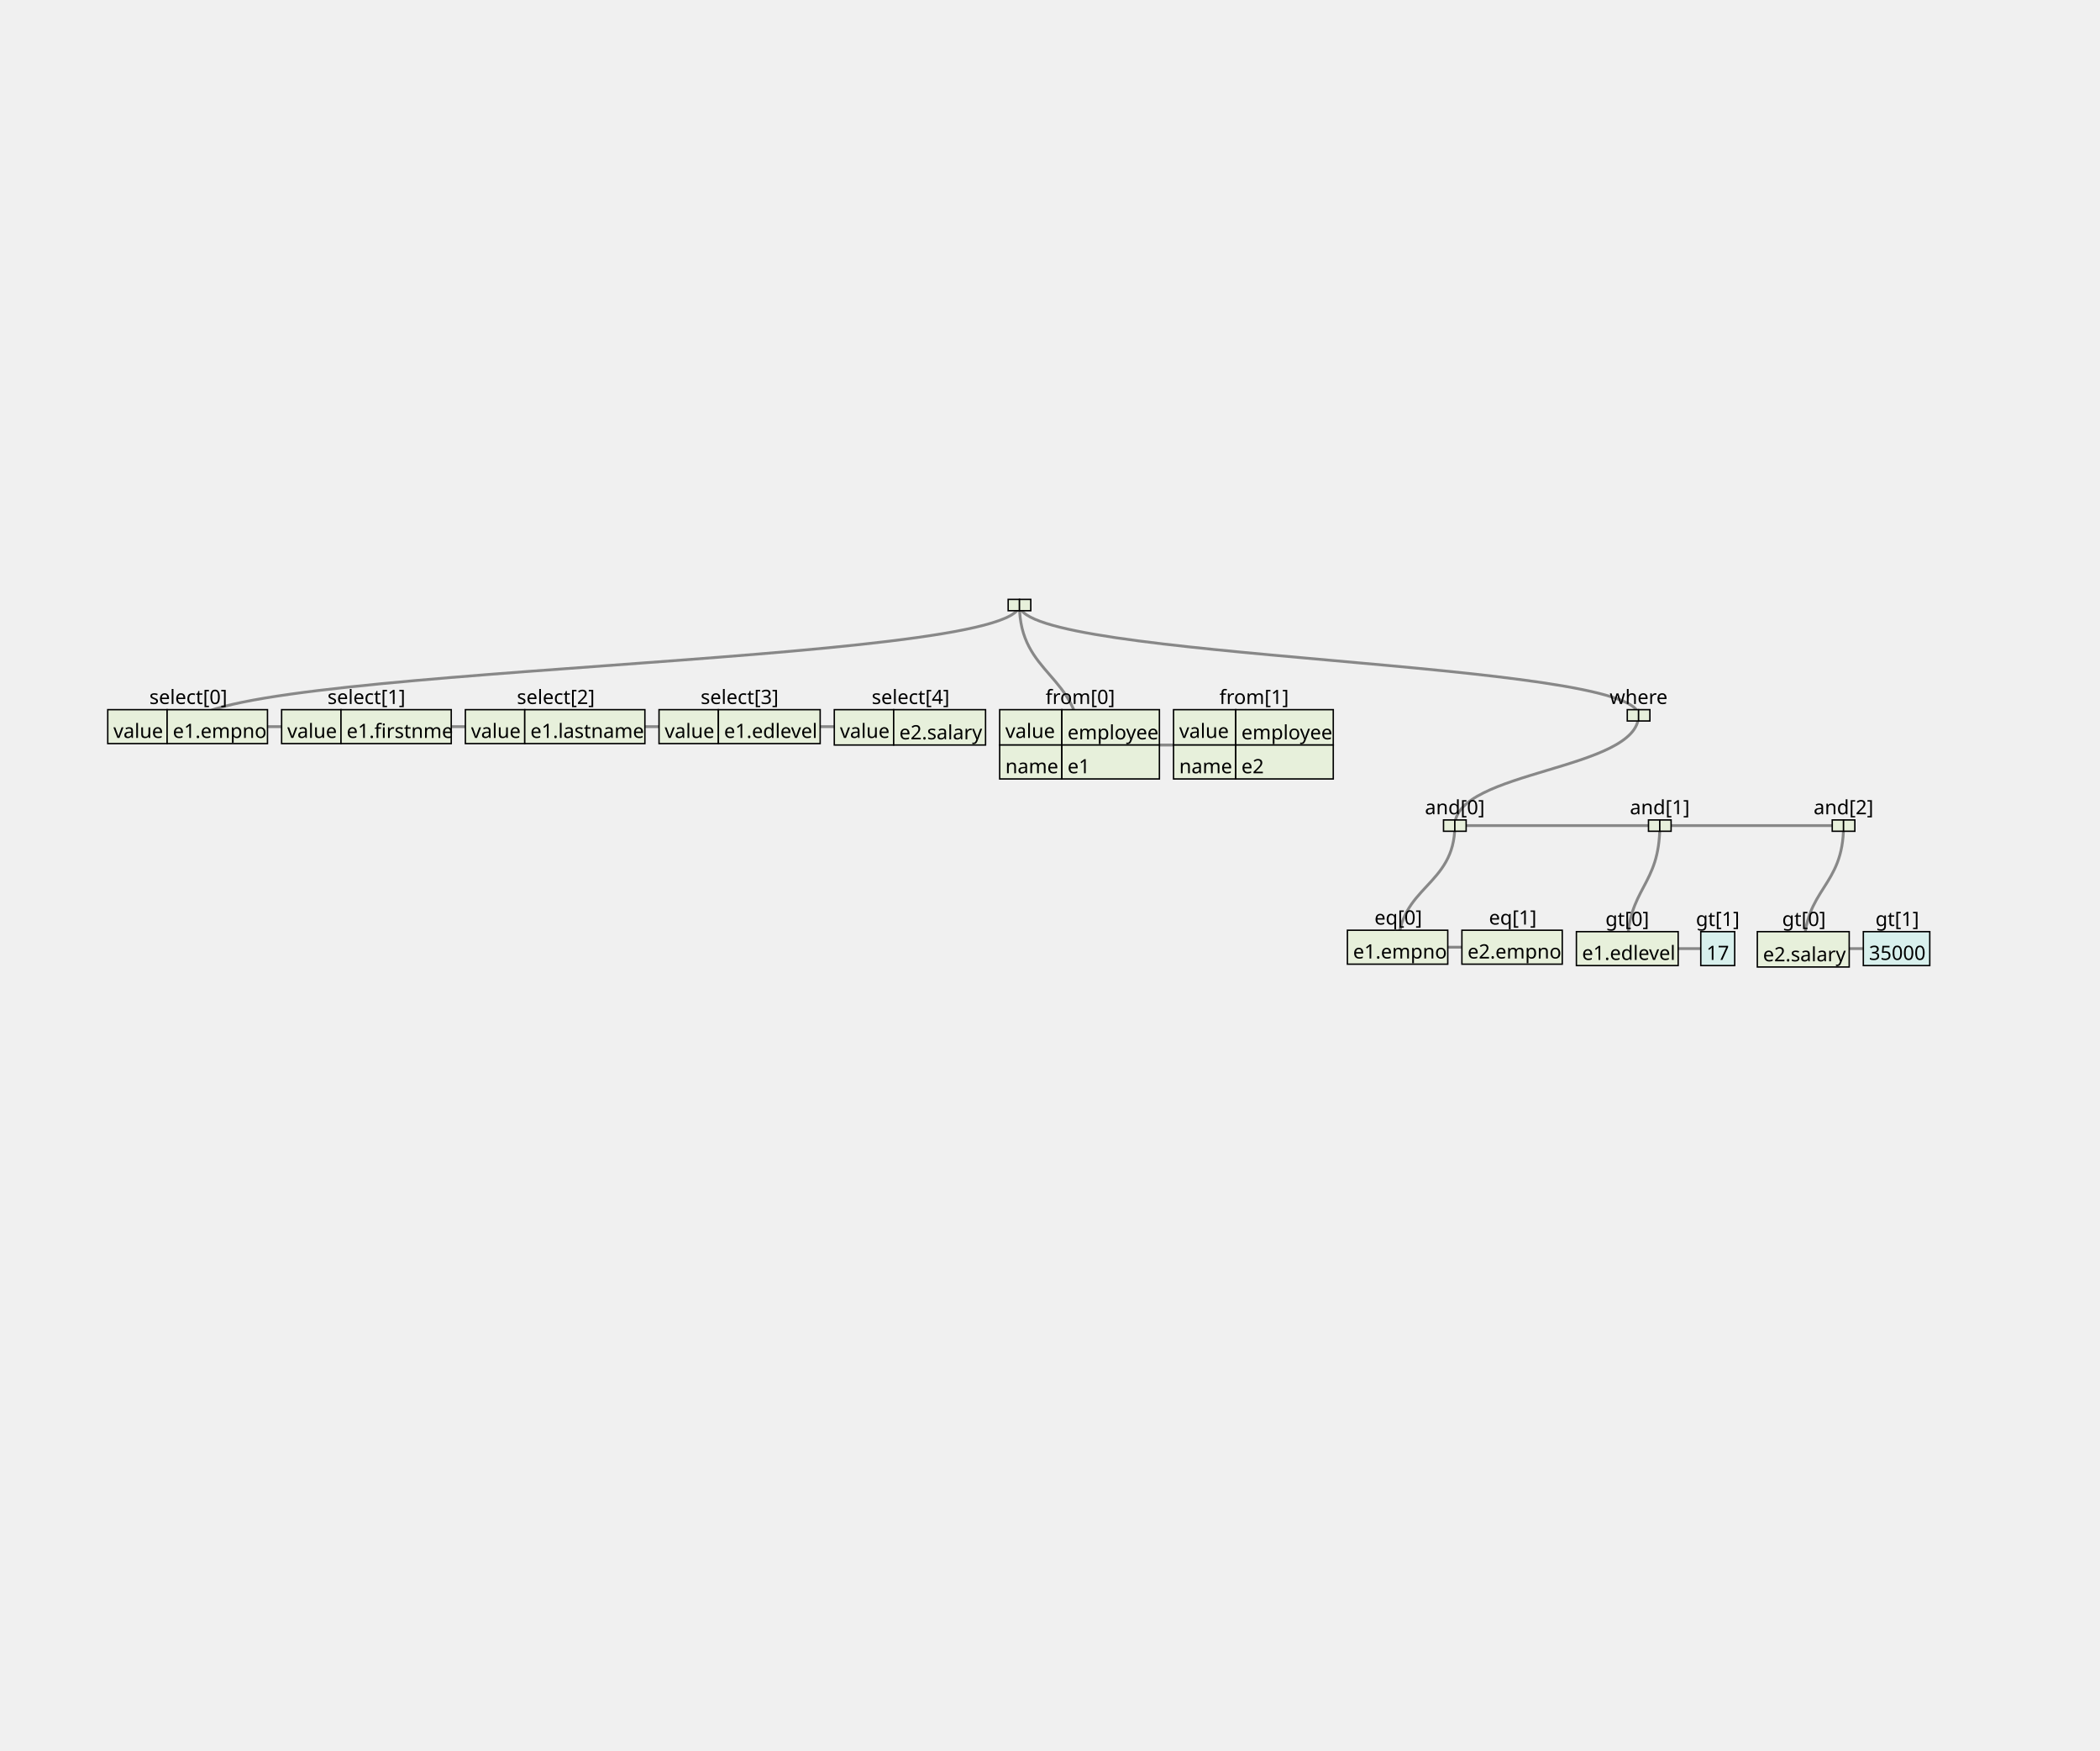
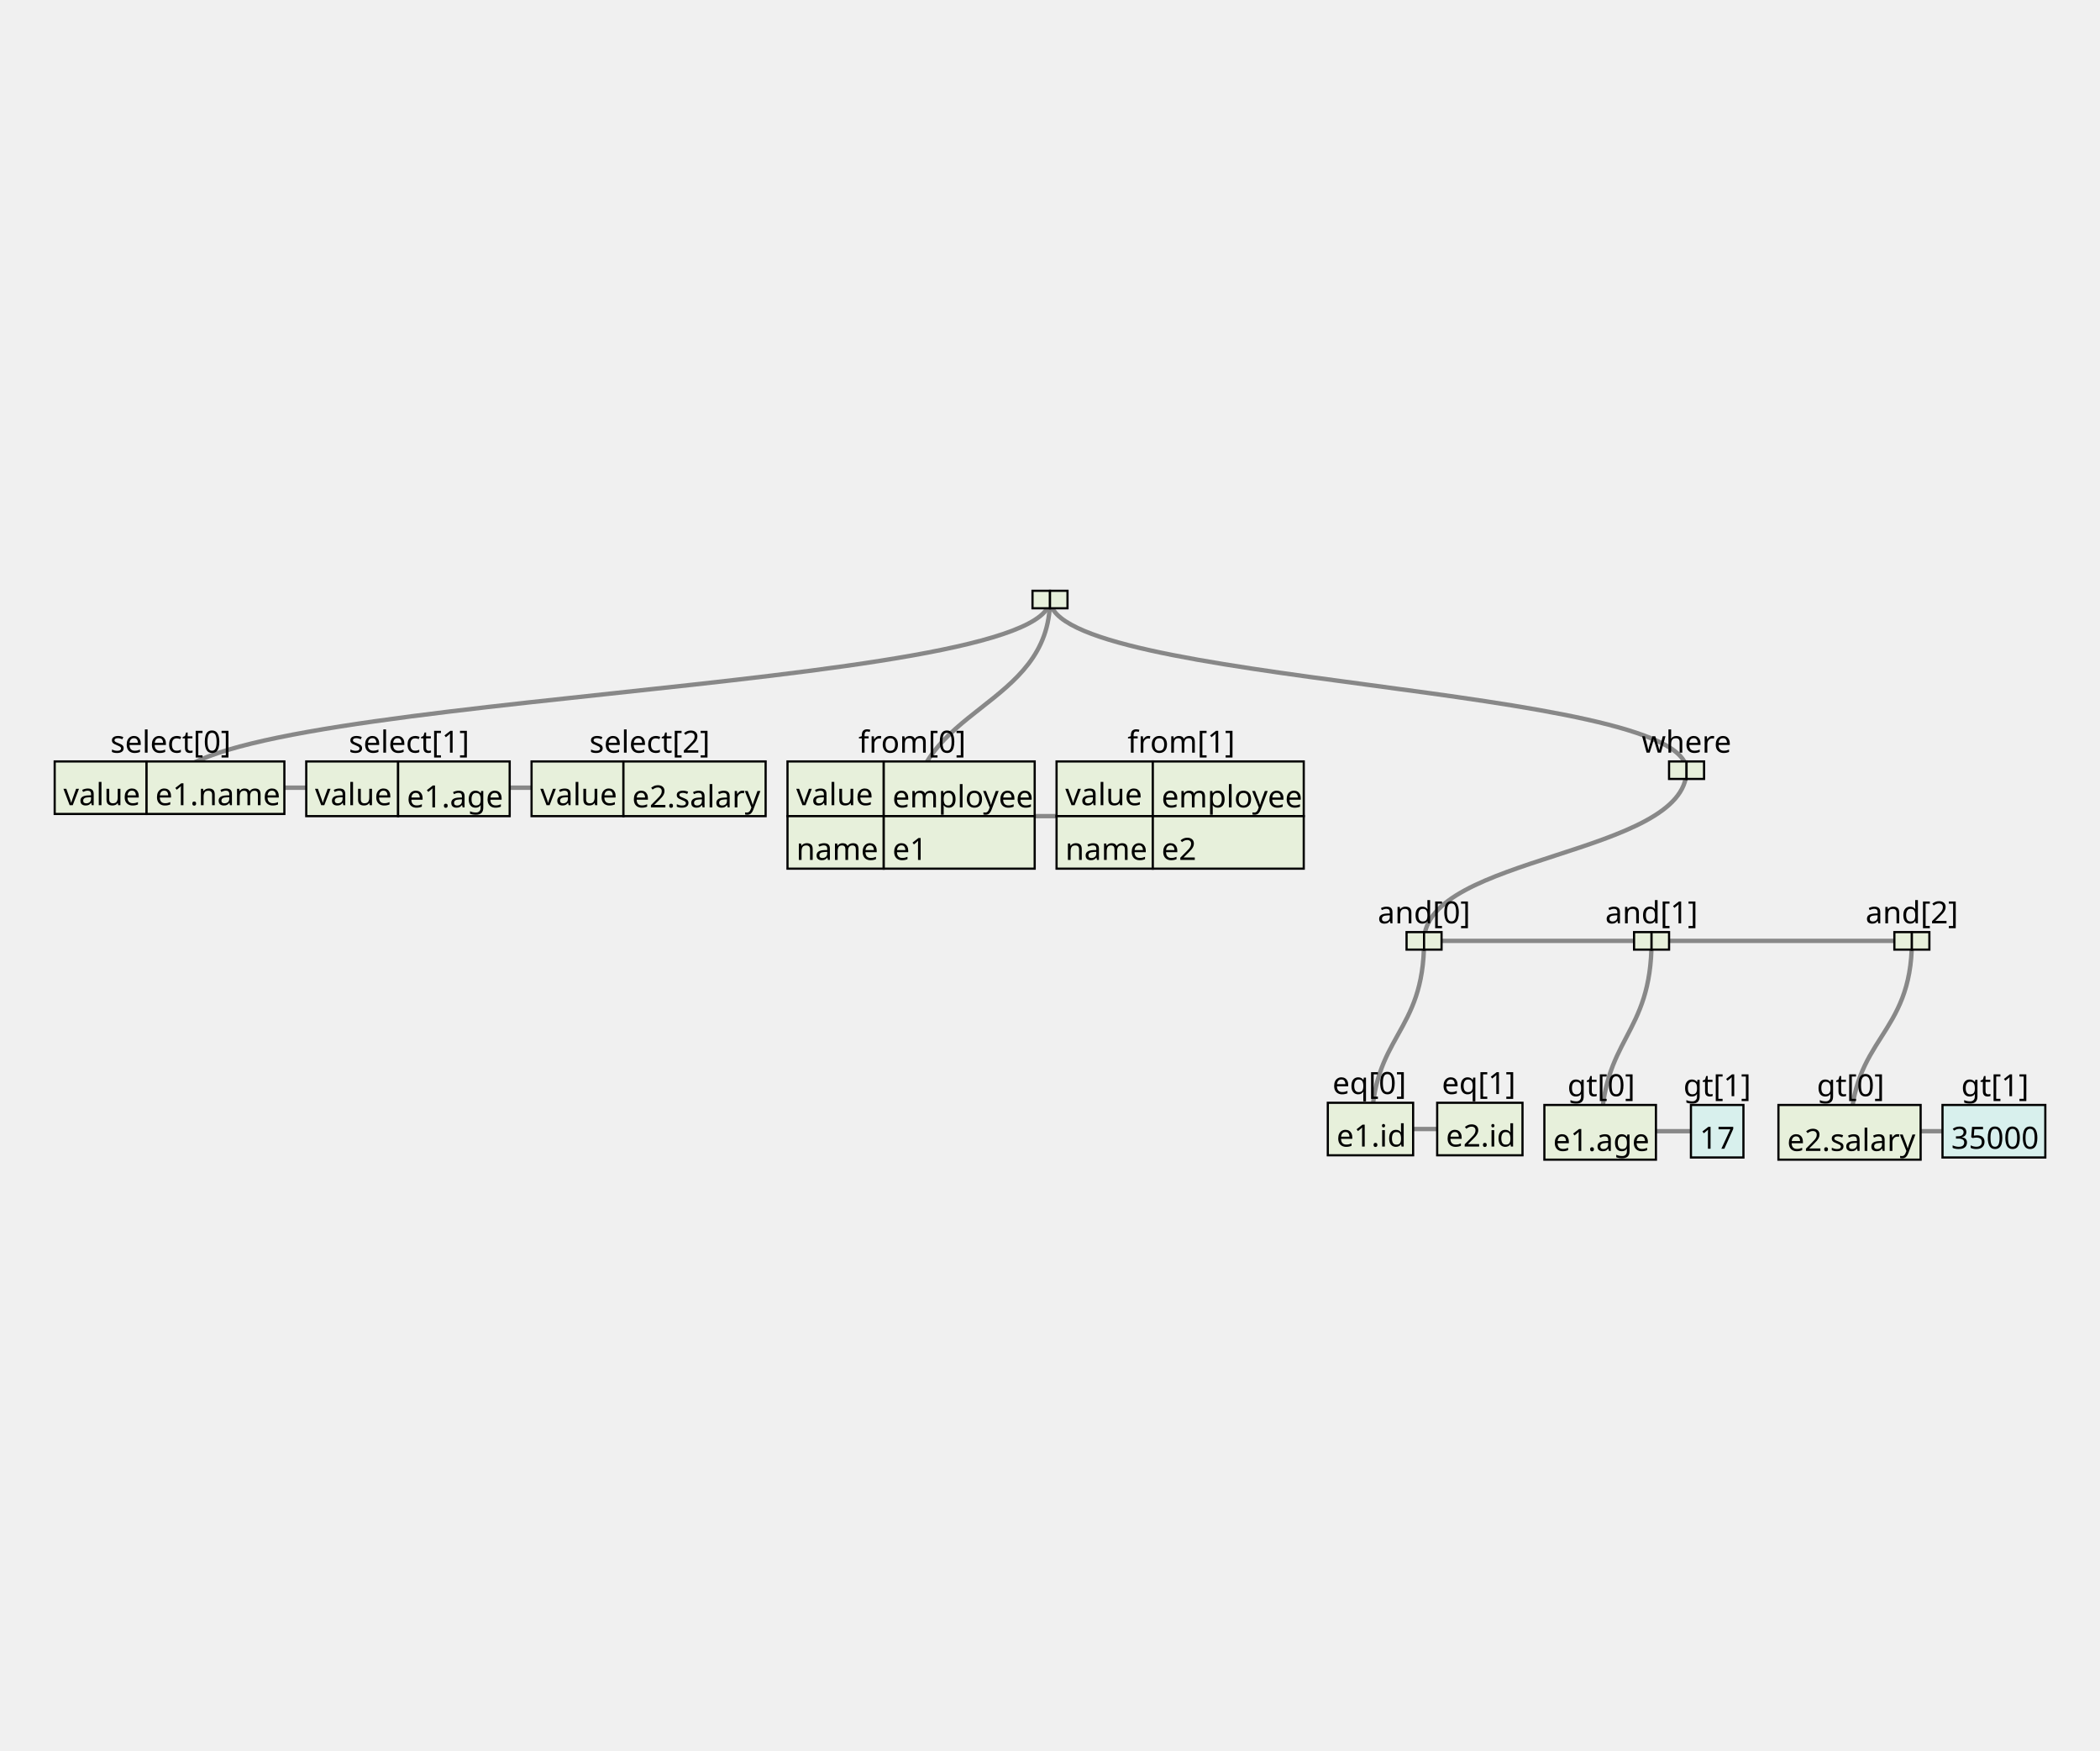
<svg xmlns="http://www.w3.org/2000/svg" class="vtree" width="960" height="800">
  <style>
.vtree-node text { font: 14px sans-serif; }
.vtree-link { fill: none; stroke: #888; stroke-width: 2px; }
.vtree-table { stroke-width: 2px; stroke: steelblue; }
path.vtree-table { fill: white; }
g.vtree-node rect { fill: white; stroke: black; stroke-width: 1px; }
g.vtree-node rect.number-text { fill: #d8f0ed; }
g.vtree-node rect.string-text { fill: #e7f0db; }
g.vtree-node rect.boolean-text { fill: #e1d8f0; }
g.vtree-node rect.null-text { fill: #888; }
</style>
-   <g class="vtree-root" transform="translate(155.8792,99.46763)scale(0.6461764)">
+   <g class="vtree-root">
    <g class="vtree-node" transform="translate(480,270)">
      <g class="vtree-node" transform="translate(-8,0)">
-         <path class="vtree-link" d="M8,4C8,43 446,43 446,82" />
-         <path class="vtree-link" d="M8,4C8,53.5 51,53.5 51,103" />
-         <path class="vtree-link" d="M8,4C8,47 -580,47 -580,90" />
-         <g class="vtree-node" transform="translate(-326,58)">
-           <path class="vtree-link" d="M136,32C136,32 257,32 257,32" />
-           <path class="vtree-link" d="M6,32C6,32 136,32 136,32" />
-           <path class="vtree-link" d="M-128,32C-128,32 6,32 6,32" />
-           <path class="vtree-link" d="M-254,32C-254,32 -128,32 -128,32" />
-           <g class="vtree-node" transform="translate(-311,0)">
+         <path class="vtree-link" d="M8,4C8,43 299,43 299,82" />
+         <path class="vtree-link" d="M8,4C8,53.5 -55,53.5 -55,103" />
+         <path class="vtree-link" d="M8,4C8,47 -394,47 -394,90" />
+         <g class="vtree-node" transform="translate(-284,58)">
+           <path class="vtree-link" d="M-1,32C-1,32 109,32 109,32" />
+           <path class="vtree-link" d="M-110,32C-110,32 -1,32 -1,32" />
+           <g class="vtree-node" transform="translate(-163,0)">
            <g transform="translate(0,20)">
              <g transform="translate(0,0)">
                <rect class="string-text" x="0" y="0" width="42" height="24" />
                <text x="4" y="20">value</text>
              </g>
              <g transform="translate(42,0)">
-                 <rect class="string-text" x="0" y="0" width="71" height="24" />
-                 <text x="4" y="20">e1.empno</text>
-               </g>
-             </g>
-             <g>
-               <text x="57" y="16" text-anchor="middle">select[0]</text>
-             </g>
-           </g>
-           <g class="vtree-node" transform="translate(-188,0)">
-             <g transform="translate(0,20)">
-               <g transform="translate(0,0)">
-                 <rect class="string-text" x="0" y="0" width="42" height="24" />
+                 <rect class="string-text" x="0" y="0" width="63" height="24" />
+                 <text x="4" y="20">e1.name</text>
+               </g>
+             </g>
+             <g>
+               <text x="53" y="16" text-anchor="middle">select[0]</text>
+             </g>
+           </g>
+           <g class="vtree-node" transform="translate(-48,0)">
+             <g transform="translate(0,20)">
+               <g transform="translate(0,0)">
+                 <rect class="string-text" x="0" y="0" width="42" height="25" />
                <text x="4" y="20">value</text>
              </g>
              <g transform="translate(42,0)">
-                 <rect class="string-text" x="0" y="0" width="78" height="24" />
-                 <text x="4" y="20">e1.firstnme</text>
-               </g>
-             </g>
-             <g>
-               <text x="60" y="16" text-anchor="middle">select[1]</text>
-             </g>
-           </g>
-           <g class="vtree-node" transform="translate(-58,0)">
-             <g transform="translate(0,20)">
-               <g transform="translate(0,0)">
-                 <rect class="string-text" x="0" y="0" width="42" height="24" />
-                 <text x="4" y="20">value</text>
-               </g>
-               <g transform="translate(42,0)">
-                 <rect class="string-text" x="0" y="0" width="85" height="24" />
-                 <text x="4" y="20">e1.lastname</text>
-               </g>
-             </g>
-             <g>
-               <text x="64" y="16" text-anchor="middle">select[2]</text>
-             </g>
-           </g>
-           <g class="vtree-node" transform="translate(79,0)">
-             <g transform="translate(0,20)">
-               <g transform="translate(0,0)">
-                 <rect class="string-text" x="0" y="0" width="42" height="24" />
-                 <text x="4" y="20">value</text>
-               </g>
-               <g transform="translate(42,0)">
-                 <rect class="string-text" x="0" y="0" width="72" height="24" />
-                 <text x="4" y="20">e1.edlevel</text>
-               </g>
-             </g>
-             <g>
-               <text x="57" y="16" text-anchor="middle">select[3]</text>
-             </g>
-           </g>
-           <g class="vtree-node" transform="translate(203,0)">
+                 <rect class="string-text" x="0" y="0" width="51" height="25" />
+                 <text x="4" y="21">e1.age</text>
+               </g>
+             </g>
+             <g>
+               <text x="47" y="16" text-anchor="middle">select[1]</text>
+             </g>
+           </g>
+           <g class="vtree-node" transform="translate(55,0)">
            <g transform="translate(0,20)">
              <g transform="translate(0,0)">
                <rect class="string-text" x="0" y="0" width="42" height="25" />
                <text x="4" y="20">value</text>
              </g>
              <g transform="translate(42,0)">
                <rect class="string-text" x="0" y="0" width="65" height="25" />
                <text x="4" y="21">e2.salary</text>
              </g>
            </g>
            <g>
-               <text x="54" y="16" text-anchor="middle">select[4]</text>
-             </g>
-           </g>
-         </g>
-         <g class="vtree-node" transform="translate(112,58)">
+               <text x="54" y="16" text-anchor="middle">select[2]</text>
+             </g>
+           </g>
+         </g>
+         <g class="vtree-node" transform="translate(6,58)">
          <path class="vtree-link" d="M-61,45C-61,45 62,45 62,45" />
          <g class="vtree-node" transform="translate(-118,0)">
            <g transform="translate(0,20)">
              <g transform="translate(0,0)">
                <rect class="string-text" x="0" y="0" width="44" height="25" />
                <text x="4" y="20">value</text>
              </g>
              <g transform="translate(44,0)">
                <rect class="string-text" x="0" y="0" width="69" height="25" />
                <text x="4" y="21">employee</text>
              </g>
              <g transform="translate(0,25)">
                <rect class="string-text" x="0" y="0" width="44" height="24" />
                <text x="4" y="20">name</text>
              </g>
              <g transform="translate(44,25)">
                <rect class="string-text" x="0" y="0" width="69" height="24" />
                <text x="4" y="20">e1</text>
              </g>
            </g>
            <g>
              <text x="57" y="16" text-anchor="middle">from[0]</text>
            </g>
          </g>
          <g class="vtree-node" transform="translate(5,0)">
            <g transform="translate(0,20)">
              <g transform="translate(0,0)">
                <rect class="string-text" x="0" y="0" width="44" height="25" />
                <text x="4" y="20">value</text>
              </g>
              <g transform="translate(44,0)">
                <rect class="string-text" x="0" y="0" width="69" height="25" />
                <text x="4" y="21">employee</text>
              </g>
              <g transform="translate(0,25)">
                <rect class="string-text" x="0" y="0" width="44" height="24" />
                <text x="4" y="20">name</text>
              </g>
              <g transform="translate(44,25)">
                <rect class="string-text" x="0" y="0" width="69" height="24" />
                <text x="4" y="20">e2</text>
              </g>
            </g>
            <g>
              <text x="57" y="16" text-anchor="middle">from[1]</text>
            </g>
          </g>
        </g>
-         <g class="vtree-node" transform="translate(422,58)">
-           <path class="vtree-link" d="M24,24C24,63 -106,63 -106,102" />
+         <g class="vtree-node" transform="translate(275,58)">
+           <path class="vtree-link" d="M24,24C24,63 -96,63 -96,102" />
          <g class="vtree-node" transform="translate(24,78)">
-             <path class="vtree-link" d="M15,24C15,24 145,24 145,24" />
-             <path class="vtree-link" d="M-130,24C-130,24 15,24 15,24" />
-             <g class="vtree-node" transform="translate(-154,0)">
-               <path class="vtree-link" d="M24,24C24,67 -16,67 -16,110" />
+             <path class="vtree-link" d="M-16,24C-16,24 103,24 103,24" />
+             <path class="vtree-link" d="M-120,24C-120,24 -16,24 -16,24" />
+             <g class="vtree-node" transform="translate(-144,0)">
+               <path class="vtree-link" d="M24,24C24,67 0,67 0,110" />
              <g class="vtree-node" transform="translate(24,78)">
-                 <path class="vtree-link" d="M-40,32C-40,32 41,32 41,32" />
-                 <g class="vtree-node" transform="translate(-76,0)">
-                   <g transform="translate(0,20)">
-                     <rect class="string-text" x="0" y="0" width="71" height="24" />
-                     <text x="4" y="20">e1.empno</text>
-                   </g>
-                   <g>
-                     <text x="36" y="16" text-anchor="middle">eq[0]</text>
+                 <path class="vtree-link" d="M-24,32C-24,32 26,32 26,32" />
+                 <g class="vtree-node" transform="translate(-45,0)">
+                   <g transform="translate(1,20)">
+                     <rect class="string-text" x="0" y="0" width="39" height="24" />
+                     <text x="4" y="20">e1.id</text>
+                   </g>
+                   <g>
+                     <text x="20" y="16" text-anchor="middle">eq[0]</text>
                  </g>
                </g>
                <g class="vtree-node" transform="translate(5,0)">
-                   <g transform="translate(0,20)">
-                     <rect class="string-text" x="0" y="0" width="71" height="24" />
-                     <text x="4" y="20">e2.empno</text>
-                   </g>
-                   <g>
-                     <text x="36" y="16" text-anchor="middle">eq[1]</text>
+                   <g transform="translate(1,20)">
+                     <rect class="string-text" x="0" y="0" width="39" height="24" />
+                     <text x="4" y="20">e2.id</text>
+                   </g>
+                   <g>
+                     <text x="20" y="16" text-anchor="middle">eq[1]</text>
                  </g>
                </g>
              </g>
              <g transform="translate(16,20)">
                <g transform="translate(0,0)">
                  <rect class="string-text" x="0" y="0" width="8" height="8" />
                  <text x="4" y="4"> </text>
                </g>
                <g transform="translate(8,0)">
                  <rect class="string-text" x="0" y="0" width="8" height="8" />
                  <text x="4" y="4"> </text>
                </g>
              </g>
              <g>
                <text x="24" y="16" text-anchor="middle">and[0]</text>
              </g>
            </g>
-             <g class="vtree-node" transform="translate(-9,0)">
-               <path class="vtree-link" d="M24,24C24,67.5 1,67.5 1,111" />
+             <g class="vtree-node" transform="translate(-40,0)">
+               <path class="vtree-link" d="M24,24C24,68 1,68 1,112" />
              <g class="vtree-node" transform="translate(24,78)">
-                 <path class="vtree-link" d="M-23,33C-23,33 41,33 41,33" />
-                 <g class="vtree-node" transform="translate(-59,0)">
+                 <path class="vtree-link" d="M-23,33C-23,33 30,33 30,33" />
+                 <g class="vtree-node" transform="translate(-49,0)">
                  <g transform="translate(0,21)">
-                     <rect class="string-text" x="0" y="0" width="72" height="24" />
-                     <text x="4" y="20">e1.edlevel</text>
-                   </g>
-                   <g>
-                     <text x="36" y="17" text-anchor="middle">gt[0]</text>
-                   </g>
-                 </g>
-                 <g class="vtree-node" transform="translate(23,0)">
+                     <rect class="string-text" x="0" y="0" width="51" height="25" />
+                     <text x="4" y="21">e1.age</text>
+                   </g>
+                   <g>
+                     <text x="26" y="17" text-anchor="middle">gt[0]</text>
+                   </g>
+                 </g>
+                 <g class="vtree-node" transform="translate(12,0)">
                  <g transform="translate(6,21)">
                    <rect class="number-text" x="0" y="0" width="24" height="24" />
                    <text x="4" y="20">17</text>
                  </g>
                  <g>
                    <text x="18" y="17" text-anchor="middle">gt[1]</text>
                  </g>
                </g>
              </g>
              <g transform="translate(16,20)">
                <g transform="translate(0,0)">
                  <rect class="string-text" x="0" y="0" width="8" height="8" />
                  <text x="4" y="4"> </text>
                </g>
                <g transform="translate(8,0)">
                  <rect class="string-text" x="0" y="0" width="8" height="8" />
                  <text x="4" y="4"> </text>
                </g>
              </g>
              <g>
                <text x="24" y="16" text-anchor="middle">and[1]</text>
              </g>
            </g>
-             <g class="vtree-node" transform="translate(121,0)">
+             <g class="vtree-node" transform="translate(79,0)">
              <path class="vtree-link" d="M24,24C24,68 -4,68 -4,112" />
              <g class="vtree-node" transform="translate(24,78)">
                <path class="vtree-link" d="M-28,33C-28,33 38,33 38,33" />
                <g class="vtree-node" transform="translate(-61,0)">
                  <g transform="translate(0,21)">
                    <rect class="string-text" x="0" y="0" width="65" height="25" />
                    <text x="4" y="21">e2.salary</text>
                  </g>
                  <g>
                    <text x="33" y="17" text-anchor="middle">gt[0]</text>
                  </g>
                </g>
                <g class="vtree-node" transform="translate(14,0)">
                  <g transform="translate(0,21)">
                    <rect class="number-text" x="0" y="0" width="47" height="24" />
                    <text x="4" y="20">35000</text>
                  </g>
                  <g>
                    <text x="24" y="17" text-anchor="middle">gt[1]</text>
                  </g>
                </g>
              </g>
              <g transform="translate(16,20)">
                <g transform="translate(0,0)">
                  <rect class="string-text" x="0" y="0" width="8" height="8" />
                  <text x="4" y="4"> </text>
                </g>
                <g transform="translate(8,0)">
                  <rect class="string-text" x="0" y="0" width="8" height="8" />
                  <text x="4" y="4"> </text>
                </g>
              </g>
              <g>
                <text x="24" y="16" text-anchor="middle">and[2]</text>
              </g>
            </g>
          </g>
          <g transform="translate(16,20)">
            <g transform="translate(0,0)">
              <rect class="string-text" x="0" y="0" width="8" height="8" />
              <text x="4" y="4"> </text>
            </g>
            <g transform="translate(8,0)">
              <rect class="string-text" x="0" y="0" width="8" height="8" />
              <text x="4" y="4"> </text>
            </g>
          </g>
          <g>
            <text x="24" y="16" text-anchor="middle">where</text>
          </g>
        </g>
        <g transform="translate(0,0)">
          <rect class="string-text" x="0" y="0" width="8" height="8" />
          <text x="4" y="4"> </text>
        </g>
        <g transform="translate(8,0)">
          <rect class="string-text" x="0" y="0" width="8" height="8" />
          <text x="4" y="4"> </text>
        </g>
      </g>
    </g>
  </g>
</svg>
